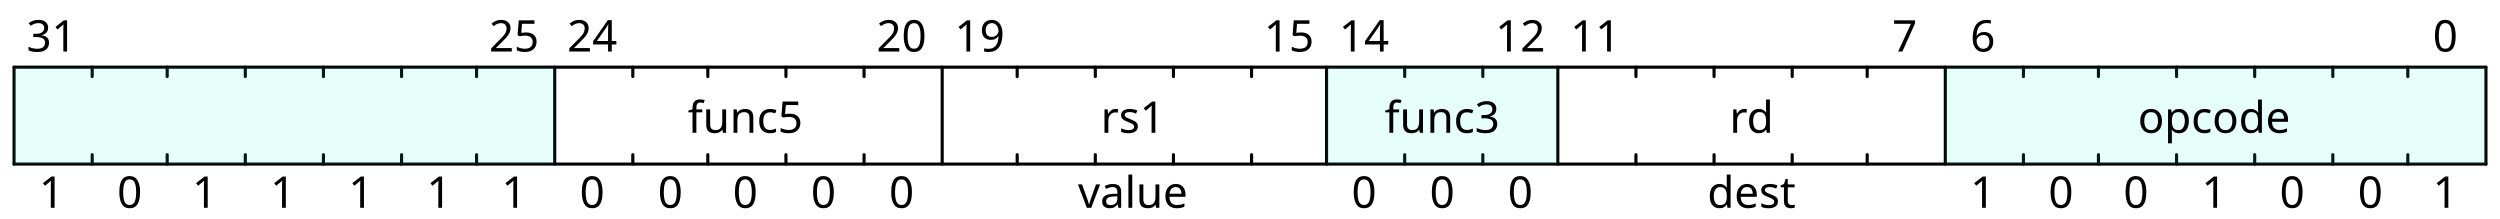
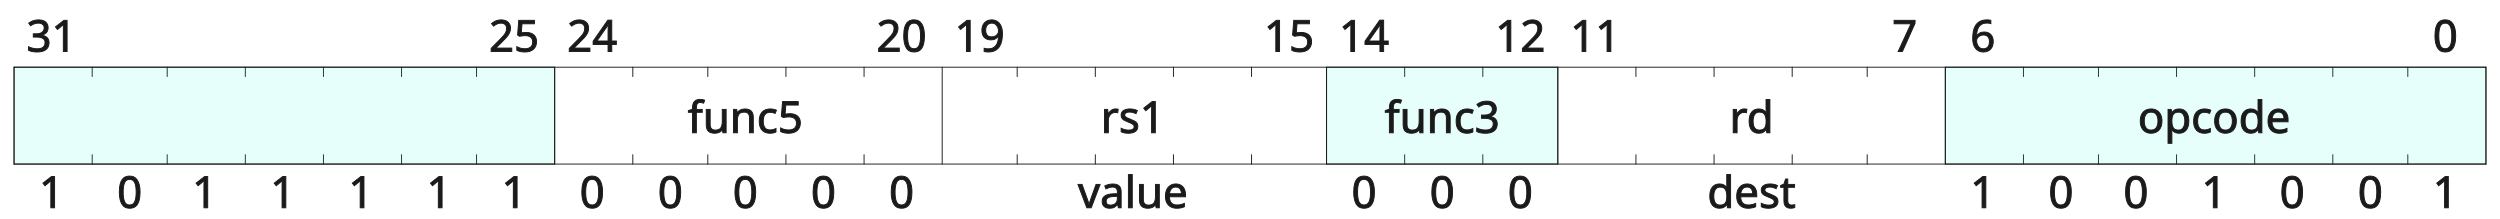
<svg xmlns="http://www.w3.org/2000/svg" width="800" height="70" viewBox="0 0 800 70" class="WaveDrom">
+   <style>
+         g { fill: #1a1a1aff;
+             stroke: #1a1a1aff;
+             stroke-width: 0.3}
+         rect {fill-opacity:0.1;fill:#00ffd5}
+ 
+         @media (prefers-color-scheme: dark) {
+         g {fill: rgb(117, 116, 116);
+             stroke: rgb(117, 116, 116) }
+         text {fill: #ccccccff;
+             stroke: #ccccccff }
+         rect {fill: #08bbb5;
+             fill-opacity: 0.3}
+         }
+   </style>
  <g transform="translate(0.5,0.5)" text-anchor="middle" font-size="14" font-family="sans-serif" font-weight="normal">
    <g transform="translate(4,21)">
      <g stroke="black" stroke-width="1" stroke-linecap="round">
        <line x2="791" />
        <line y2="31" />
        <line x2="791" y1="31" y2="31" />
        <line x1="791" x2="791" y2="31" />
        <line x1="766" x2="766" y2="3" />
        <line x1="766" x2="766" y1="31" y2="28" />
        <line x1="742" x2="742" y2="3" />
        <line x1="742" x2="742" y1="31" y2="28" />
        <line x1="717" x2="717" y2="3" />
        <line x1="717" x2="717" y1="31" y2="28" />
        <line x1="692" x2="692" y2="3" />
        <line x1="692" x2="692" y1="31" y2="28" />
        <line x1="667" x2="667" y2="3" />
        <line x1="667" x2="667" y1="31" y2="28" />
        <line x1="643" x2="643" y2="3" />
        <line x1="643" x2="643" y1="31" y2="28" />
        <line x1="618" x2="618" y2="31" />
        <line x1="593" x2="593" y2="3" />
        <line x1="593" x2="593" y1="31" y2="28" />
        <line x1="569" x2="569" y2="3" />
        <line x1="569" x2="569" y1="31" y2="28" />
        <line x1="544" x2="544" y2="3" />
        <line x1="544" x2="544" y1="31" y2="28" />
        <line x1="519" x2="519" y2="3" />
        <line x1="519" x2="519" y1="31" y2="28" />
        <line x1="494" x2="494" y2="31" />
        <line x1="470" x2="470" y2="3" />
        <line x1="470" x2="470" y1="31" y2="28" />
        <line x1="445" x2="445" y2="3" />
        <line x1="445" x2="445" y1="31" y2="28" />
        <line x1="420" x2="420" y2="31" />
        <line x1="396" x2="396" y2="3" />
        <line x1="396" x2="396" y1="31" y2="28" />
        <line x1="371" x2="371" y2="3" />
        <line x1="371" x2="371" y1="31" y2="28" />
        <line x1="346" x2="346" y2="3" />
        <line x1="346" x2="346" y1="31" y2="28" />
        <line x1="321" x2="321" y2="3" />
        <line x1="321" x2="321" y1="31" y2="28" />
        <line x1="297" x2="297" y2="31" />
        <line x1="272" x2="272" y2="3" />
        <line x1="272" x2="272" y1="31" y2="28" />
        <line x1="247" x2="247" y2="3" />
        <line x1="247" x2="247" y1="31" y2="28" />
        <line x1="222" x2="222" y2="3" />
        <line x1="222" x2="222" y1="31" y2="28" />
        <line x1="198" x2="198" y2="3" />
        <line x1="198" x2="198" y1="31" y2="28" />
        <line x1="173" x2="173" y2="31" />
        <line x1="148" x2="148" y2="3" />
        <line x1="148" x2="148" y1="31" y2="28" />
        <line x1="124" x2="124" y2="3" />
        <line x1="124" x2="124" y1="31" y2="28" />
        <line x1="99" x2="99" y2="3" />
        <line x1="99" x2="99" y1="31" y2="28" />
        <line x1="74" x2="74" y2="3" />
        <line x1="74" x2="74" y1="31" y2="28" />
        <line x1="49" x2="49" y2="3" />
        <line x1="49" x2="49" y1="31" y2="28" />
        <line x1="25" x2="25" y2="3" />
        <line x1="25" x2="25" y1="31" y2="28" />
      </g>
      <g>
        <g>
-           <rect x="618" width="173" height="31" field="opcode" style="fill-opacity:0.1;fill:#00ffd5" />
-           <rect x="420" width="74" height="31" field="func3" style="fill-opacity:0.1;fill:#00ffd5" />
-           <rect width="173" height="31" field="" style="fill-opacity:0.1;fill:#00ffd5" />
+           <rect x="618" width="173" height="31" field="opcode" />
+           <rect x="420" width="74" height="31" field="func3" />
+           <rect width="173" height="31" field="" />
        </g>
        <g transform="translate(12,-11)">
          <g transform="translate(766)">
            <text y="6">0</text>
          </g>
          <g transform="translate(618)">
            <text y="6">6</text>
          </g>
          <g transform="translate(593)">
            <text y="6">7</text>
          </g>
          <g transform="translate(494)">
            <text y="6">11</text>
          </g>
          <g transform="translate(470)">
            <text y="6">12</text>
          </g>
          <g transform="translate(420)">
            <text y="6">14</text>
          </g>
          <g transform="translate(396)">
            <text y="6">15</text>
          </g>
          <g transform="translate(297)">
            <text y="6">19</text>
          </g>
          <g transform="translate(272)">
            <text y="6">20</text>
          </g>
          <g transform="translate(173)">
            <text y="6">24</text>
          </g>
          <g transform="translate(148)">
            <text y="6">25</text>
          </g>
          <g transform="translate(0)">
            <text y="6">31</text>
          </g>
        </g>
        <g transform="translate(12,15)">
          <g transform="translate(692)">
            <text y="6">
              <tspan>opcode</tspan>
            </text>
          </g>
          <g transform="translate(544)">
            <text y="6">
              <tspan>rd</tspan>
            </text>
          </g>
          <g transform="translate(445)">
            <text y="6">
              <tspan>func3</tspan>
            </text>
          </g>
          <g transform="translate(346)">
            <text y="6">
              <tspan>rs1</tspan>
            </text>
          </g>
          <g transform="translate(222)">
            <text y="6">
              <tspan>func5</tspan>
            </text>
          </g>
          <g transform="translate(74)">
            <text y="6">
              <tspan />
            </text>
          </g>
        </g>
        <g transform="translate(12,39)">
          <g>
            <g transform="translate(766)">
              <text y="6">1</text>
            </g>
            <g transform="translate(742)">
              <text y="6">0</text>
            </g>
            <g transform="translate(717)">
              <text y="6">0</text>
            </g>
            <g transform="translate(692)">
              <text y="6">1</text>
            </g>
            <g transform="translate(667)">
              <text y="6">0</text>
            </g>
            <g transform="translate(643)">
              <text y="6">0</text>
            </g>
            <g transform="translate(618)">
              <text y="6">1</text>
            </g>
          </g>
          <g transform="translate(544)">
            <text y="6">
              <tspan>dest</tspan>
            </text>
          </g>
          <g>
            <g transform="translate(470)">
              <text y="6">0</text>
            </g>
            <g transform="translate(445)">
              <text y="6">0</text>
            </g>
            <g transform="translate(420)">
              <text y="6">0</text>
            </g>
          </g>
          <g transform="translate(346)">
            <text y="6">
              <tspan>value</tspan>
            </text>
          </g>
          <g>
            <g transform="translate(272)">
              <text y="6">0</text>
            </g>
            <g transform="translate(247)">
              <text y="6">0</text>
            </g>
            <g transform="translate(222)">
              <text y="6">0</text>
            </g>
            <g transform="translate(198)">
              <text y="6">0</text>
            </g>
            <g transform="translate(173)">
              <text y="6">0</text>
            </g>
          </g>
          <g>
            <g transform="translate(148)">
              <text y="6">1</text>
            </g>
            <g transform="translate(124)">
              <text y="6">1</text>
            </g>
            <g transform="translate(99)">
              <text y="6">1</text>
            </g>
            <g transform="translate(74)">
              <text y="6">1</text>
            </g>
            <g transform="translate(49)">
              <text y="6">1</text>
            </g>
            <g transform="translate(25)">
              <text y="6">0</text>
            </g>
            <g transform="translate(0)">
              <text y="6">1</text>
            </g>
          </g>
        </g>
      </g>
    </g>
  </g>
</svg>
